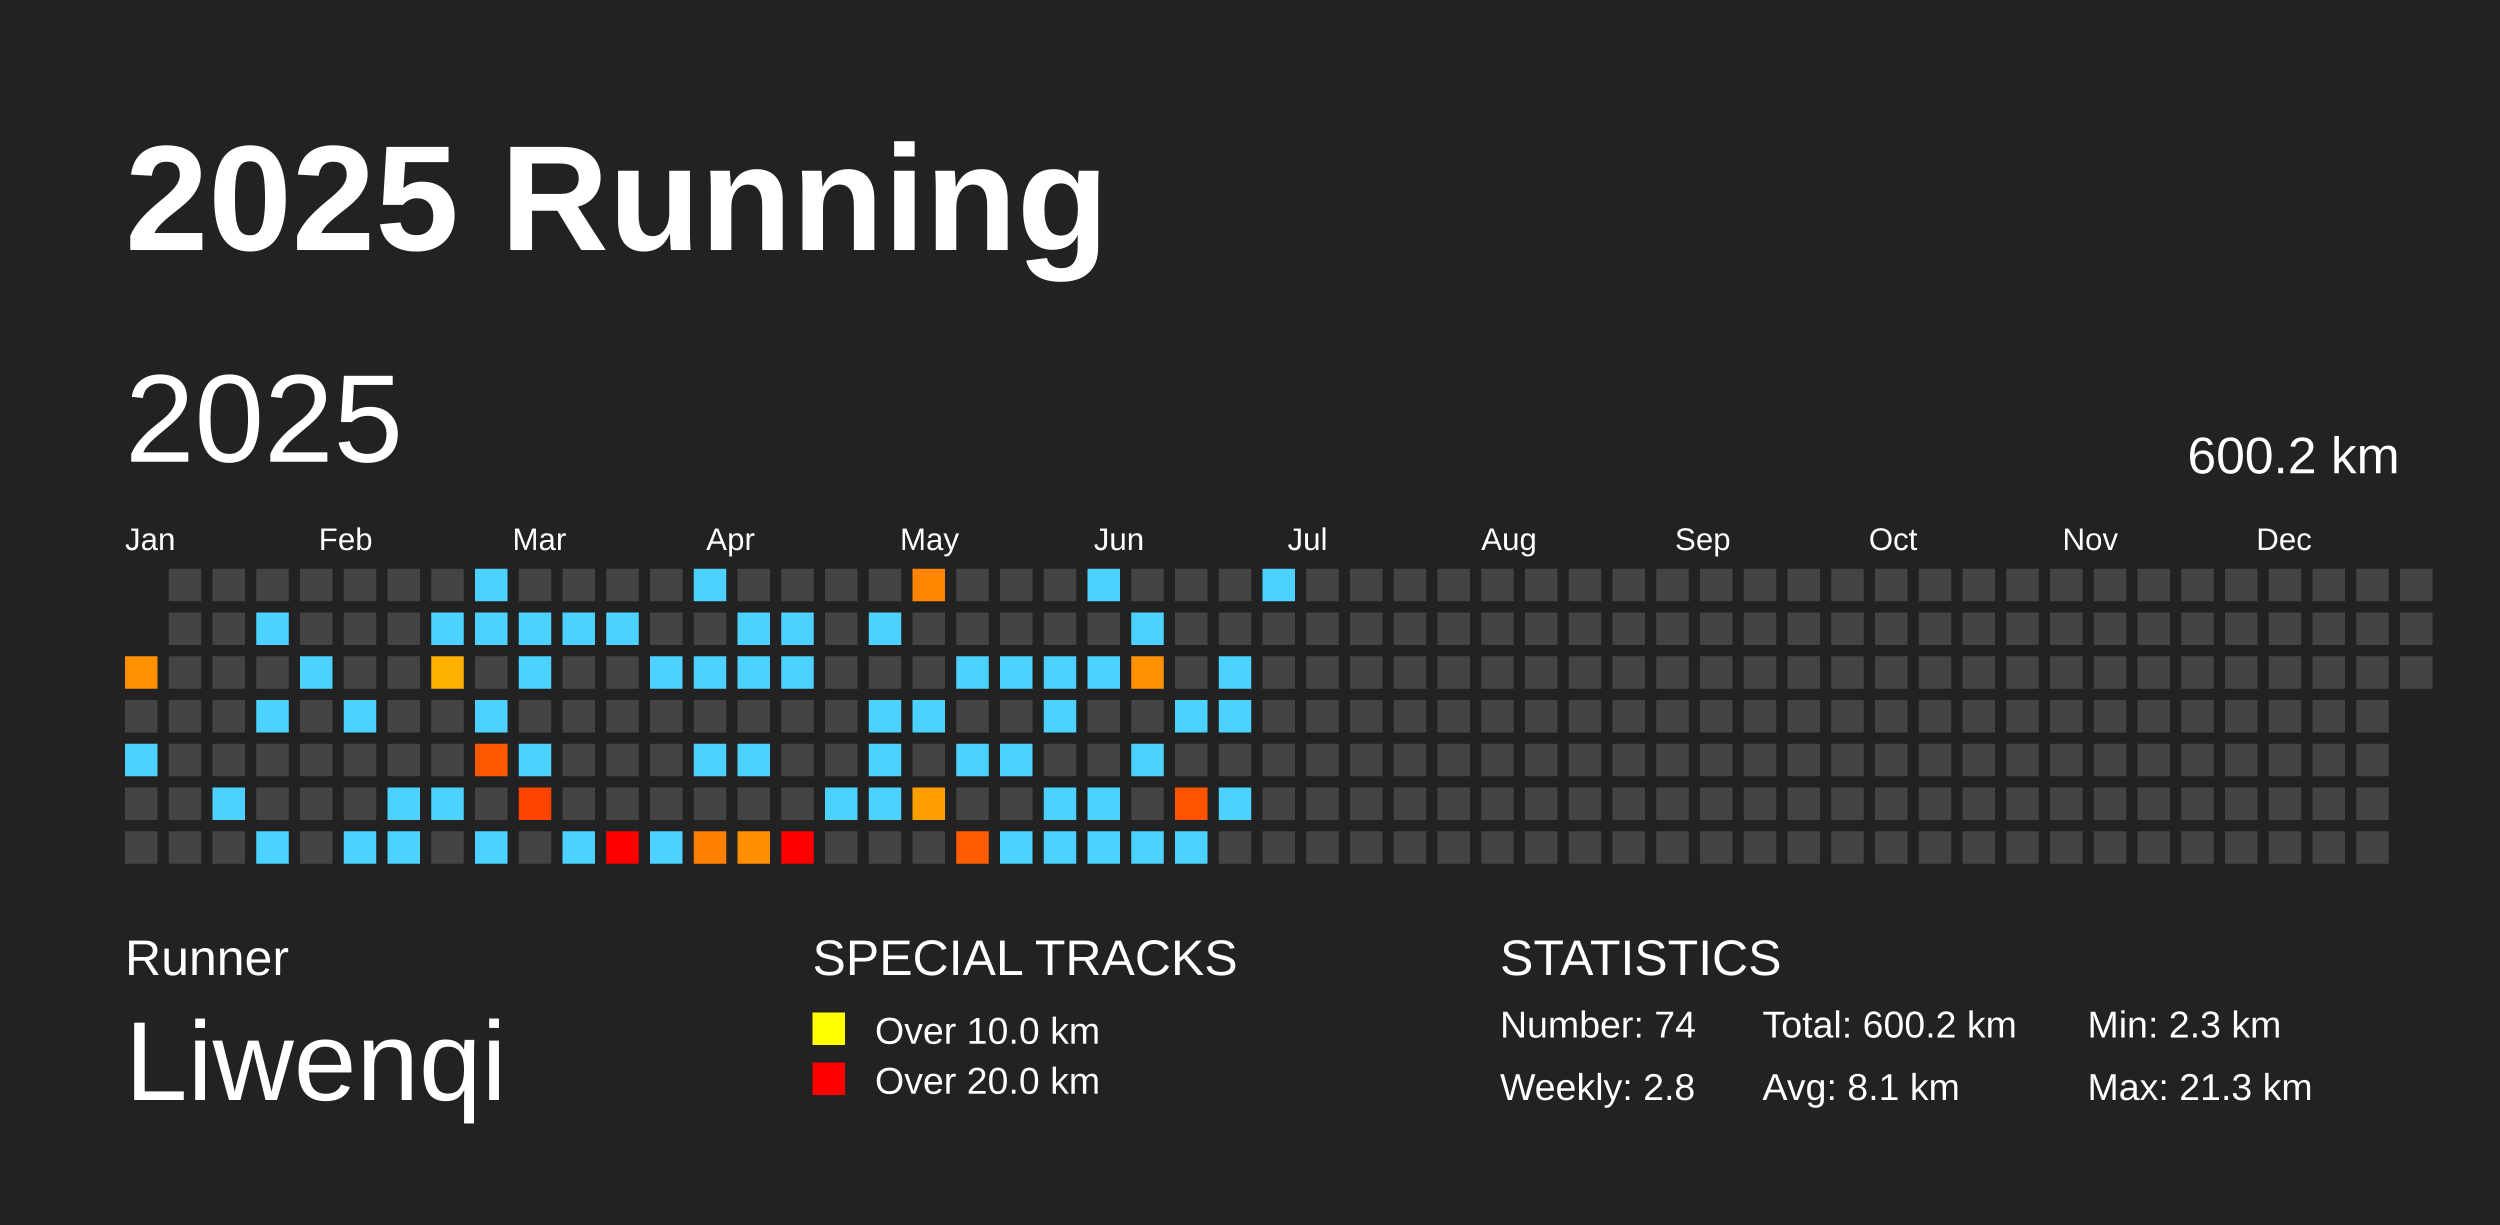
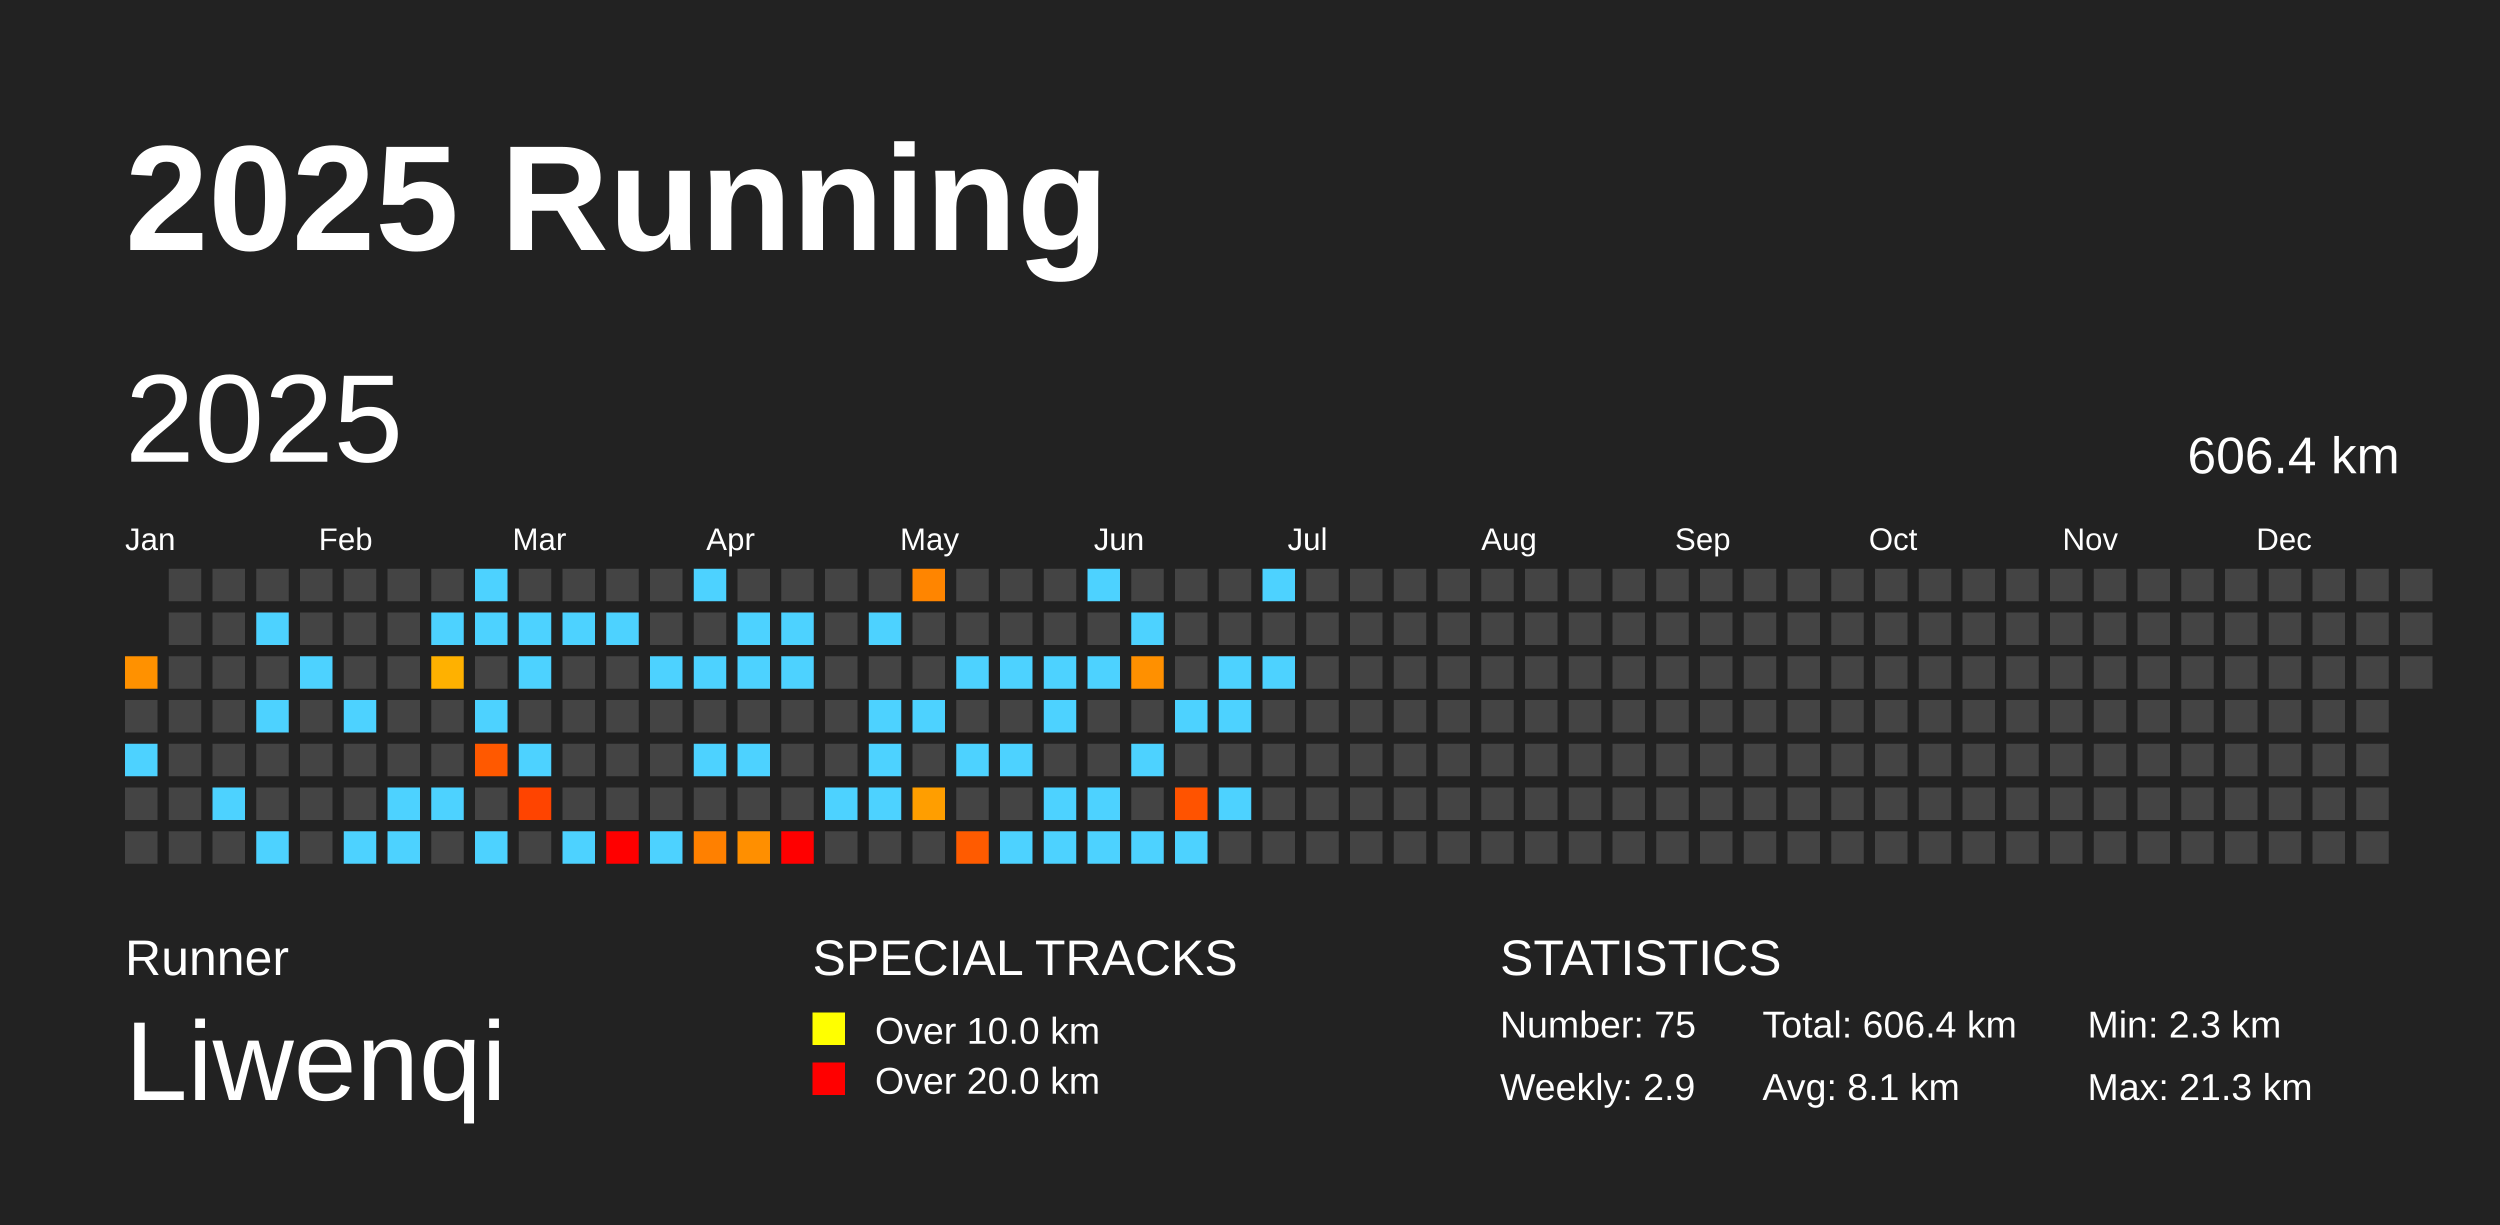
<svg xmlns="http://www.w3.org/2000/svg" baseProfile="full" height="98mm" version="1.1" viewBox="0,0,200,98" width="200mm">
  <defs />
  <rect fill="#222222" height="98" width="200" x="0" y="0" />
  <text fill="#FFFFFF" style="font-size:12px; font-family:Arial; font-weight:bold;" x="10" y="20">2025 Running</text>
  <text fill="#FFFFFF" style="font-size:4px; font-family:Arial" x="10" y="78">Runner</text>
  <text fill="#FFFFFF" style="font-size:9px; font-family:Arial" x="10" y="88">Liwenqi</text>
  <text fill="#FFFFFF" style="font-size:4px; font-family:Arial" x="65" y="78">SPECIAL TRACKS</text>
  <rect fill="yellow" height="2.6" width="2.6" x="65" y="81" />
  <text fill="#FFFFFF" style="font-size:3px; font-family:Arial" x="70" y="83.5">Over 10.0 km</text>
  <rect fill="red" height="2.6" width="2.6" x="65" y="85" />
  <text fill="#FFFFFF" style="font-size:3px; font-family:Arial" x="70" y="87.5">Over 20.0 km</text>
  <text fill="#FFFFFF" style="font-size:4px; font-family:Arial" x="120" y="78">STATISTICS</text>
-   <text fill="#FFFFFF" style="font-size:3px; font-family:Arial" x="120" y="83">Number: 74</text>
-   <text fill="#FFFFFF" style="font-size:3px; font-family:Arial" x="120" y="88">Weekly: 2.8</text>
-   <text fill="#FFFFFF" style="font-size:3px; font-family:Arial" x="141" y="83">Total: 600.2 km</text>
+   <text fill="#FFFFFF" style="font-size:3px; font-family:Arial" x="120" y="83">Number: 75</text>
+   <text fill="#FFFFFF" style="font-size:3px; font-family:Arial" x="120" y="88">Weekly: 2.9</text>
+   <text fill="#FFFFFF" style="font-size:3px; font-family:Arial" x="141" y="83">Total: 606.4 km</text>
  <text fill="#FFFFFF" style="font-size:3px; font-family:Arial" x="141" y="88">Avg: 8.1 km</text>
  <text fill="#FFFFFF" style="font-size:3px; font-family:Arial" x="167" y="83">Min: 2.3 km</text>
  <text fill="#FFFFFF" style="font-size:3px; font-family:Arial" x="167" y="88">Max: 21.3 km</text>
  <text dominant-baseline="hanging" fill="#FFFFFF" style="font-size:10.0px; font-family:Arial;" x="10" y="30">2025</text>
-   <text dominant-baseline="hanging" fill="#FFFFFF" style="font-size:4.125px; font-family:Arial;" x="175" y="35">600.2 km</text>
+   <text dominant-baseline="hanging" fill="#FFFFFF" style="font-size:4.125px; font-family:Arial;" x="175" y="35">606.4 km</text>
  <text fill="#FFFFFF" style="font-size:2.5px; font-family:Arial" x="10.0" y="44">Jan</text>
  <text fill="#FFFFFF" style="font-size:2.5px; font-family:Arial" x="25.5" y="44">Feb</text>
  <text fill="#FFFFFF" style="font-size:2.5px; font-family:Arial" x="41.0" y="44">Mar</text>
  <text fill="#FFFFFF" style="font-size:2.5px; font-family:Arial" x="56.5" y="44">Apr</text>
  <text fill="#FFFFFF" style="font-size:2.5px; font-family:Arial" x="72.0" y="44">May</text>
  <text fill="#FFFFFF" style="font-size:2.5px; font-family:Arial" x="87.5" y="44">Jun</text>
  <text fill="#FFFFFF" style="font-size:2.5px; font-family:Arial" x="103.0" y="44">Jul</text>
  <text fill="#FFFFFF" style="font-size:2.5px; font-family:Arial" x="118.5" y="44">Aug</text>
  <text fill="#FFFFFF" style="font-size:2.5px; font-family:Arial" x="134.0" y="44">Sep</text>
  <text fill="#FFFFFF" style="font-size:2.5px; font-family:Arial" x="149.5" y="44">Oct</text>
  <text fill="#FFFFFF" style="font-size:2.5px; font-family:Arial" x="165.0" y="44">Nov</text>
  <text fill="#FFFFFF" style="font-size:2.5px; font-family:Arial" x="180.5" y="44">Dec</text>
  <rect fill="#ff9100" height="2.6" width="2.6" x="10.0" y="52.5" />
  <rect fill="#444444" height="2.6" width="2.6" x="10.0" y="56.0" />
  <rect fill="#4dd2ff" height="2.6" width="2.6" x="10.0" y="59.5" />
  <rect fill="#444444" height="2.6" width="2.6" x="10.0" y="63.0" />
  <rect fill="#444444" height="2.6" width="2.6" x="10.0" y="66.5" />
  <rect fill="#444444" height="2.6" width="2.6" x="13.5" y="45.5" />
  <rect fill="#444444" height="2.6" width="2.6" x="13.5" y="49.0" />
  <rect fill="#444444" height="2.6" width="2.6" x="13.5" y="52.5" />
  <rect fill="#444444" height="2.6" width="2.6" x="13.5" y="56.0" />
  <rect fill="#444444" height="2.6" width="2.6" x="13.5" y="59.5" />
  <rect fill="#444444" height="2.6" width="2.6" x="13.5" y="63.0" />
  <rect fill="#444444" height="2.6" width="2.6" x="13.5" y="66.5" />
  <rect fill="#444444" height="2.6" width="2.6" x="17.0" y="45.5" />
  <rect fill="#444444" height="2.6" width="2.6" x="17.0" y="49.0" />
  <rect fill="#444444" height="2.6" width="2.6" x="17.0" y="52.5" />
  <rect fill="#444444" height="2.6" width="2.6" x="17.0" y="56.0" />
  <rect fill="#444444" height="2.6" width="2.6" x="17.0" y="59.5" />
  <rect fill="#4dd2ff" height="2.6" width="2.6" x="17.0" y="63.0" />
  <rect fill="#444444" height="2.6" width="2.6" x="17.0" y="66.5" />
  <rect fill="#444444" height="2.6" width="2.6" x="20.5" y="45.5" />
  <rect fill="#4dd2ff" height="2.6" width="2.6" x="20.5" y="49.0" />
  <rect fill="#444444" height="2.6" width="2.6" x="20.5" y="52.5" />
  <rect fill="#4dd2ff" height="2.6" width="2.6" x="20.5" y="56.0" />
  <rect fill="#444444" height="2.6" width="2.6" x="20.5" y="59.5" />
  <rect fill="#444444" height="2.6" width="2.6" x="20.5" y="63.0" />
  <rect fill="#4dd2ff" height="2.6" width="2.6" x="20.5" y="66.5" />
  <rect fill="#444444" height="2.6" width="2.6" x="24.0" y="45.5" />
  <rect fill="#444444" height="2.6" width="2.6" x="24.0" y="49.0" />
  <rect fill="#4dd2ff" height="2.6" width="2.6" x="24.0" y="52.5" />
  <rect fill="#444444" height="2.6" width="2.6" x="24.0" y="56.0" />
  <rect fill="#444444" height="2.6" width="2.6" x="24.0" y="59.5" />
  <rect fill="#444444" height="2.6" width="2.6" x="24.0" y="63.0" />
  <rect fill="#444444" height="2.6" width="2.6" x="24.0" y="66.5" />
  <rect fill="#444444" height="2.6" width="2.6" x="27.5" y="45.5" />
  <rect fill="#444444" height="2.6" width="2.6" x="27.5" y="49.0" />
  <rect fill="#444444" height="2.6" width="2.6" x="27.5" y="52.5" />
  <rect fill="#4dd2ff" height="2.6" width="2.6" x="27.5" y="56.0" />
  <rect fill="#444444" height="2.6" width="2.6" x="27.5" y="59.5" />
  <rect fill="#444444" height="2.6" width="2.6" x="27.5" y="63.0" />
  <rect fill="#4dd2ff" height="2.6" width="2.6" x="27.5" y="66.5" />
  <rect fill="#444444" height="2.6" width="2.6" x="31.0" y="45.5" />
  <rect fill="#444444" height="2.6" width="2.6" x="31.0" y="49.0" />
  <rect fill="#444444" height="2.6" width="2.6" x="31.0" y="52.5" />
  <rect fill="#444444" height="2.6" width="2.6" x="31.0" y="56.0" />
  <rect fill="#444444" height="2.6" width="2.6" x="31.0" y="59.5" />
  <rect fill="#4dd2ff" height="2.6" width="2.6" x="31.0" y="63.0" />
  <rect fill="#4dd2ff" height="2.6" width="2.6" x="31.0" y="66.5" />
  <rect fill="#444444" height="2.6" width="2.6" x="34.5" y="45.5" />
  <rect fill="#4dd2ff" height="2.6" width="2.6" x="34.5" y="49.0" />
  <rect fill="#ffb100" height="2.6" width="2.6" x="34.5" y="52.5" />
  <rect fill="#444444" height="2.6" width="2.6" x="34.5" y="56.0" />
  <rect fill="#444444" height="2.6" width="2.6" x="34.5" y="59.5" />
  <rect fill="#4dd2ff" height="2.6" width="2.6" x="34.5" y="63.0" />
  <rect fill="#444444" height="2.6" width="2.6" x="34.5" y="66.5" />
  <rect fill="#4dd2ff" height="2.6" width="2.6" x="38.0" y="45.5" />
  <rect fill="#4dd2ff" height="2.6" width="2.6" x="38.0" y="49.0" />
  <rect fill="#444444" height="2.6" width="2.6" x="38.0" y="52.5" />
  <rect fill="#4dd2ff" height="2.6" width="2.6" x="38.0" y="56.0" />
  <rect fill="#ff5900" height="2.6" width="2.6" x="38.0" y="59.5" />
  <rect fill="#444444" height="2.6" width="2.6" x="38.0" y="63.0" />
  <rect fill="#4dd2ff" height="2.6" width="2.6" x="38.0" y="66.5" />
  <rect fill="#444444" height="2.6" width="2.6" x="41.5" y="45.5" />
  <rect fill="#4dd2ff" height="2.6" width="2.6" x="41.5" y="49.0" />
  <rect fill="#4dd2ff" height="2.6" width="2.6" x="41.5" y="52.5" />
  <rect fill="#444444" height="2.6" width="2.6" x="41.5" y="56.0" />
  <rect fill="#4dd2ff" height="2.6" width="2.6" x="41.5" y="59.5" />
  <rect fill="#ff4400" height="2.6" width="2.6" x="41.5" y="63.0" />
  <rect fill="#444444" height="2.6" width="2.6" x="41.5" y="66.5" />
  <rect fill="#444444" height="2.6" width="2.6" x="45.0" y="45.5" />
  <rect fill="#4dd2ff" height="2.6" width="2.6" x="45.0" y="49.0" />
  <rect fill="#444444" height="2.6" width="2.6" x="45.0" y="52.5" />
  <rect fill="#444444" height="2.6" width="2.6" x="45.0" y="56.0" />
  <rect fill="#444444" height="2.6" width="2.6" x="45.0" y="59.5" />
  <rect fill="#444444" height="2.6" width="2.6" x="45.0" y="63.0" />
  <rect fill="#4dd2ff" height="2.6" width="2.6" x="45.0" y="66.5" />
  <rect fill="#444444" height="2.6" width="2.6" x="48.5" y="45.5" />
  <rect fill="#4dd2ff" height="2.6" width="2.6" x="48.5" y="49.0" />
  <rect fill="#444444" height="2.6" width="2.6" x="48.5" y="52.5" />
  <rect fill="#444444" height="2.6" width="2.6" x="48.5" y="56.0" />
  <rect fill="#444444" height="2.6" width="2.6" x="48.5" y="59.5" />
  <rect fill="#444444" height="2.6" width="2.6" x="48.5" y="63.0" />
  <rect fill="red" height="2.6" width="2.6" x="48.5" y="66.5" />
  <rect fill="#444444" height="2.6" width="2.6" x="52.0" y="45.5" />
  <rect fill="#444444" height="2.6" width="2.6" x="52.0" y="49.0" />
  <rect fill="#4dd2ff" height="2.6" width="2.6" x="52.0" y="52.5" />
  <rect fill="#444444" height="2.6" width="2.6" x="52.0" y="56.0" />
  <rect fill="#444444" height="2.6" width="2.6" x="52.0" y="59.5" />
  <rect fill="#444444" height="2.6" width="2.6" x="52.0" y="63.0" />
  <rect fill="#4dd2ff" height="2.6" width="2.6" x="52.0" y="66.5" />
  <rect fill="#4dd2ff" height="2.6" width="2.6" x="55.5" y="45.5" />
  <rect fill="#444444" height="2.6" width="2.6" x="55.5" y="49.0" />
  <rect fill="#4dd2ff" height="2.6" width="2.6" x="55.5" y="52.5" />
  <rect fill="#444444" height="2.6" width="2.6" x="55.5" y="56.0" />
  <rect fill="#4dd2ff" height="2.6" width="2.6" x="55.5" y="59.5" />
  <rect fill="#444444" height="2.6" width="2.6" x="55.5" y="63.0" />
  <rect fill="#ff8000" height="2.6" width="2.6" x="55.5" y="66.5" />
  <rect fill="#444444" height="2.6" width="2.6" x="59.0" y="45.5" />
  <rect fill="#4dd2ff" height="2.6" width="2.6" x="59.0" y="49.0" />
  <rect fill="#4dd2ff" height="2.6" width="2.6" x="59.0" y="52.5" />
  <rect fill="#444444" height="2.6" width="2.6" x="59.0" y="56.0" />
  <rect fill="#4dd2ff" height="2.6" width="2.6" x="59.0" y="59.5" />
  <rect fill="#444444" height="2.6" width="2.6" x="59.0" y="63.0" />
  <rect fill="#ff8f00" height="2.6" width="2.6" x="59.0" y="66.5" />
  <rect fill="#444444" height="2.6" width="2.6" x="62.5" y="45.5" />
  <rect fill="#4dd2ff" height="2.6" width="2.6" x="62.5" y="49.0" />
  <rect fill="#4dd2ff" height="2.6" width="2.6" x="62.5" y="52.5" />
  <rect fill="#444444" height="2.6" width="2.6" x="62.5" y="56.0" />
  <rect fill="#444444" height="2.6" width="2.6" x="62.5" y="59.5" />
  <rect fill="#444444" height="2.6" width="2.6" x="62.5" y="63.0" />
  <rect fill="red" height="2.6" width="2.6" x="62.5" y="66.5" />
  <rect fill="#444444" height="2.6" width="2.6" x="66.0" y="45.5" />
  <rect fill="#444444" height="2.6" width="2.6" x="66.0" y="49.0" />
  <rect fill="#444444" height="2.6" width="2.6" x="66.0" y="52.5" />
  <rect fill="#444444" height="2.6" width="2.6" x="66.0" y="56.0" />
  <rect fill="#444444" height="2.6" width="2.6" x="66.0" y="59.5" />
  <rect fill="#4dd2ff" height="2.6" width="2.6" x="66.0" y="63.0" />
  <rect fill="#444444" height="2.6" width="2.6" x="66.0" y="66.5" />
  <rect fill="#444444" height="2.6" width="2.6" x="69.5" y="45.5" />
  <rect fill="#4dd2ff" height="2.6" width="2.6" x="69.5" y="49.0" />
  <rect fill="#444444" height="2.6" width="2.6" x="69.5" y="52.5" />
  <rect fill="#4dd2ff" height="2.6" width="2.6" x="69.5" y="56.0" />
  <rect fill="#4dd2ff" height="2.6" width="2.6" x="69.5" y="59.5" />
  <rect fill="#4dd2ff" height="2.6" width="2.6" x="69.5" y="63.0" />
  <rect fill="#444444" height="2.6" width="2.6" x="69.5" y="66.5" />
  <rect fill="#ff8500" height="2.6" width="2.6" x="73.0" y="45.5" />
  <rect fill="#444444" height="2.6" width="2.6" x="73.0" y="49.0" />
  <rect fill="#444444" height="2.6" width="2.6" x="73.0" y="52.5" />
  <rect fill="#4dd2ff" height="2.6" width="2.6" x="73.0" y="56.0" />
  <rect fill="#444444" height="2.6" width="2.6" x="73.0" y="59.5" />
  <rect fill="#ff9e00" height="2.6" width="2.6" x="73.0" y="63.0" />
  <rect fill="#444444" height="2.6" width="2.6" x="73.0" y="66.5" />
  <rect fill="#444444" height="2.6" width="2.6" x="76.5" y="45.5" />
  <rect fill="#444444" height="2.6" width="2.6" x="76.5" y="49.0" />
  <rect fill="#4dd2ff" height="2.6" width="2.6" x="76.5" y="52.5" />
  <rect fill="#444444" height="2.6" width="2.6" x="76.5" y="56.0" />
  <rect fill="#4dd2ff" height="2.6" width="2.6" x="76.5" y="59.5" />
  <rect fill="#444444" height="2.6" width="2.6" x="76.5" y="63.0" />
  <rect fill="#ff5b00" height="2.6" width="2.6" x="76.5" y="66.5" />
  <rect fill="#444444" height="2.6" width="2.6" x="80.0" y="45.5" />
  <rect fill="#444444" height="2.6" width="2.6" x="80.0" y="49.0" />
  <rect fill="#4dd2ff" height="2.6" width="2.6" x="80.0" y="52.5" />
  <rect fill="#444444" height="2.6" width="2.6" x="80.0" y="56.0" />
  <rect fill="#4dd2ff" height="2.6" width="2.6" x="80.0" y="59.5" />
  <rect fill="#444444" height="2.6" width="2.6" x="80.0" y="63.0" />
  <rect fill="#4dd2ff" height="2.6" width="2.6" x="80.0" y="66.5" />
  <rect fill="#444444" height="2.6" width="2.6" x="83.5" y="45.5" />
  <rect fill="#444444" height="2.6" width="2.6" x="83.5" y="49.0" />
  <rect fill="#4dd2ff" height="2.6" width="2.6" x="83.5" y="52.5" />
  <rect fill="#4dd2ff" height="2.6" width="2.6" x="83.5" y="56.0" />
  <rect fill="#444444" height="2.6" width="2.6" x="83.5" y="59.5" />
  <rect fill="#4dd2ff" height="2.6" width="2.6" x="83.5" y="63.0" />
  <rect fill="#4dd2ff" height="2.6" width="2.6" x="83.5" y="66.5" />
  <rect fill="#4dd2ff" height="2.6" width="2.6" x="87.0" y="45.5" />
  <rect fill="#444444" height="2.6" width="2.6" x="87.0" y="49.0" />
  <rect fill="#4dd2ff" height="2.6" width="2.6" x="87.0" y="52.5" />
  <rect fill="#444444" height="2.6" width="2.6" x="87.0" y="56.0" />
  <rect fill="#444444" height="2.6" width="2.6" x="87.0" y="59.5" />
  <rect fill="#4dd2ff" height="2.6" width="2.6" x="87.0" y="63.0" />
  <rect fill="#4dd2ff" height="2.6" width="2.6" x="87.0" y="66.5" />
  <rect fill="#444444" height="2.6" width="2.6" x="90.5" y="45.5" />
  <rect fill="#4dd2ff" height="2.6" width="2.6" x="90.5" y="49.0" />
  <rect fill="#ff9000" height="2.6" width="2.6" x="90.5" y="52.5" />
  <rect fill="#444444" height="2.6" width="2.6" x="90.5" y="56.0" />
  <rect fill="#4dd2ff" height="2.6" width="2.6" x="90.5" y="59.5" />
  <rect fill="#444444" height="2.6" width="2.6" x="90.5" y="63.0" />
  <rect fill="#4dd2ff" height="2.6" width="2.6" x="90.5" y="66.5" />
  <rect fill="#444444" height="2.6" width="2.6" x="94.0" y="45.5" />
  <rect fill="#444444" height="2.6" width="2.6" x="94.0" y="49.0" />
  <rect fill="#444444" height="2.6" width="2.6" x="94.0" y="52.5" />
  <rect fill="#4dd2ff" height="2.6" width="2.6" x="94.0" y="56.0" />
  <rect fill="#444444" height="2.6" width="2.6" x="94.0" y="59.5" />
  <rect fill="#ff5300" height="2.6" width="2.6" x="94.0" y="63.0" />
  <rect fill="#4dd2ff" height="2.6" width="2.6" x="94.0" y="66.5" />
  <rect fill="#444444" height="2.6" width="2.6" x="97.5" y="45.5" />
  <rect fill="#444444" height="2.6" width="2.6" x="97.5" y="49.0" />
  <rect fill="#4dd2ff" height="2.6" width="2.6" x="97.5" y="52.5" />
  <rect fill="#4dd2ff" height="2.6" width="2.6" x="97.5" y="56.0" />
  <rect fill="#444444" height="2.6" width="2.6" x="97.5" y="59.5" />
  <rect fill="#4dd2ff" height="2.6" width="2.6" x="97.5" y="63.0" />
  <rect fill="#444444" height="2.6" width="2.6" x="97.5" y="66.5" />
  <rect fill="#4dd2ff" height="2.6" width="2.6" x="101.0" y="45.5" />
  <rect fill="#444444" height="2.6" width="2.6" x="101.0" y="49.0" />
-   <rect fill="#444444" height="2.6" width="2.6" x="101.0" y="52.5" />
+   <rect fill="#4dd2ff" height="2.6" width="2.6" x="101.0" y="52.5" />
  <rect fill="#444444" height="2.6" width="2.6" x="101.0" y="56.0" />
  <rect fill="#444444" height="2.6" width="2.6" x="101.0" y="59.5" />
  <rect fill="#444444" height="2.6" width="2.6" x="101.0" y="63.0" />
  <rect fill="#444444" height="2.6" width="2.6" x="101.0" y="66.5" />
  <rect fill="#444444" height="2.6" width="2.6" x="104.5" y="45.5" />
  <rect fill="#444444" height="2.6" width="2.6" x="104.5" y="49.0" />
  <rect fill="#444444" height="2.6" width="2.6" x="104.5" y="52.5" />
  <rect fill="#444444" height="2.6" width="2.6" x="104.5" y="56.0" />
  <rect fill="#444444" height="2.6" width="2.6" x="104.5" y="59.5" />
  <rect fill="#444444" height="2.6" width="2.6" x="104.5" y="63.0" />
  <rect fill="#444444" height="2.6" width="2.6" x="104.5" y="66.5" />
  <rect fill="#444444" height="2.6" width="2.6" x="108.0" y="45.5" />
  <rect fill="#444444" height="2.6" width="2.6" x="108.0" y="49.0" />
  <rect fill="#444444" height="2.6" width="2.6" x="108.0" y="52.5" />
  <rect fill="#444444" height="2.6" width="2.6" x="108.0" y="56.0" />
  <rect fill="#444444" height="2.6" width="2.6" x="108.0" y="59.5" />
  <rect fill="#444444" height="2.6" width="2.6" x="108.0" y="63.0" />
  <rect fill="#444444" height="2.6" width="2.6" x="108.0" y="66.5" />
  <rect fill="#444444" height="2.6" width="2.6" x="111.5" y="45.5" />
  <rect fill="#444444" height="2.6" width="2.6" x="111.5" y="49.0" />
  <rect fill="#444444" height="2.6" width="2.6" x="111.5" y="52.5" />
  <rect fill="#444444" height="2.6" width="2.6" x="111.5" y="56.0" />
  <rect fill="#444444" height="2.6" width="2.6" x="111.5" y="59.5" />
  <rect fill="#444444" height="2.6" width="2.6" x="111.5" y="63.0" />
  <rect fill="#444444" height="2.6" width="2.6" x="111.5" y="66.5" />
  <rect fill="#444444" height="2.6" width="2.6" x="115.0" y="45.5" />
  <rect fill="#444444" height="2.6" width="2.6" x="115.0" y="49.0" />
  <rect fill="#444444" height="2.6" width="2.6" x="115.0" y="52.5" />
  <rect fill="#444444" height="2.6" width="2.6" x="115.0" y="56.0" />
  <rect fill="#444444" height="2.6" width="2.6" x="115.0" y="59.5" />
  <rect fill="#444444" height="2.6" width="2.6" x="115.0" y="63.0" />
  <rect fill="#444444" height="2.6" width="2.6" x="115.0" y="66.5" />
  <rect fill="#444444" height="2.6" width="2.6" x="118.5" y="45.5" />
  <rect fill="#444444" height="2.6" width="2.6" x="118.5" y="49.0" />
  <rect fill="#444444" height="2.6" width="2.6" x="118.5" y="52.5" />
  <rect fill="#444444" height="2.6" width="2.6" x="118.5" y="56.0" />
  <rect fill="#444444" height="2.6" width="2.6" x="118.5" y="59.5" />
  <rect fill="#444444" height="2.6" width="2.6" x="118.5" y="63.0" />
  <rect fill="#444444" height="2.6" width="2.6" x="118.5" y="66.5" />
  <rect fill="#444444" height="2.6" width="2.6" x="122.0" y="45.5" />
  <rect fill="#444444" height="2.6" width="2.6" x="122.0" y="49.0" />
  <rect fill="#444444" height="2.6" width="2.6" x="122.0" y="52.5" />
  <rect fill="#444444" height="2.6" width="2.6" x="122.0" y="56.0" />
  <rect fill="#444444" height="2.6" width="2.6" x="122.0" y="59.5" />
  <rect fill="#444444" height="2.6" width="2.6" x="122.0" y="63.0" />
  <rect fill="#444444" height="2.6" width="2.6" x="122.0" y="66.5" />
  <rect fill="#444444" height="2.6" width="2.6" x="125.5" y="45.5" />
  <rect fill="#444444" height="2.6" width="2.6" x="125.5" y="49.0" />
  <rect fill="#444444" height="2.6" width="2.6" x="125.5" y="52.5" />
  <rect fill="#444444" height="2.6" width="2.6" x="125.5" y="56.0" />
  <rect fill="#444444" height="2.6" width="2.6" x="125.5" y="59.5" />
  <rect fill="#444444" height="2.6" width="2.6" x="125.5" y="63.0" />
  <rect fill="#444444" height="2.6" width="2.6" x="125.5" y="66.5" />
  <rect fill="#444444" height="2.6" width="2.6" x="129.0" y="45.5" />
  <rect fill="#444444" height="2.6" width="2.6" x="129.0" y="49.0" />
  <rect fill="#444444" height="2.6" width="2.6" x="129.0" y="52.5" />
  <rect fill="#444444" height="2.6" width="2.6" x="129.0" y="56.0" />
  <rect fill="#444444" height="2.6" width="2.6" x="129.0" y="59.5" />
  <rect fill="#444444" height="2.6" width="2.6" x="129.0" y="63.0" />
  <rect fill="#444444" height="2.6" width="2.6" x="129.0" y="66.5" />
  <rect fill="#444444" height="2.6" width="2.6" x="132.5" y="45.5" />
  <rect fill="#444444" height="2.6" width="2.6" x="132.5" y="49.0" />
  <rect fill="#444444" height="2.6" width="2.6" x="132.5" y="52.5" />
  <rect fill="#444444" height="2.6" width="2.6" x="132.5" y="56.0" />
  <rect fill="#444444" height="2.6" width="2.6" x="132.5" y="59.5" />
  <rect fill="#444444" height="2.6" width="2.6" x="132.5" y="63.0" />
  <rect fill="#444444" height="2.6" width="2.6" x="132.5" y="66.5" />
  <rect fill="#444444" height="2.6" width="2.6" x="136.0" y="45.5" />
  <rect fill="#444444" height="2.6" width="2.6" x="136.0" y="49.0" />
  <rect fill="#444444" height="2.6" width="2.6" x="136.0" y="52.5" />
  <rect fill="#444444" height="2.6" width="2.6" x="136.0" y="56.0" />
  <rect fill="#444444" height="2.6" width="2.6" x="136.0" y="59.5" />
  <rect fill="#444444" height="2.6" width="2.6" x="136.0" y="63.0" />
  <rect fill="#444444" height="2.6" width="2.6" x="136.0" y="66.5" />
  <rect fill="#444444" height="2.6" width="2.6" x="139.5" y="45.5" />
  <rect fill="#444444" height="2.6" width="2.6" x="139.5" y="49.0" />
  <rect fill="#444444" height="2.6" width="2.6" x="139.5" y="52.5" />
  <rect fill="#444444" height="2.6" width="2.6" x="139.5" y="56.0" />
  <rect fill="#444444" height="2.6" width="2.6" x="139.5" y="59.5" />
  <rect fill="#444444" height="2.6" width="2.6" x="139.5" y="63.0" />
  <rect fill="#444444" height="2.6" width="2.6" x="139.5" y="66.5" />
  <rect fill="#444444" height="2.6" width="2.6" x="143.0" y="45.5" />
  <rect fill="#444444" height="2.6" width="2.6" x="143.0" y="49.0" />
  <rect fill="#444444" height="2.6" width="2.6" x="143.0" y="52.5" />
  <rect fill="#444444" height="2.6" width="2.6" x="143.0" y="56.0" />
  <rect fill="#444444" height="2.6" width="2.6" x="143.0" y="59.5" />
  <rect fill="#444444" height="2.6" width="2.6" x="143.0" y="63.0" />
  <rect fill="#444444" height="2.6" width="2.6" x="143.0" y="66.5" />
  <rect fill="#444444" height="2.6" width="2.6" x="146.5" y="45.5" />
  <rect fill="#444444" height="2.6" width="2.6" x="146.5" y="49.0" />
  <rect fill="#444444" height="2.6" width="2.6" x="146.5" y="52.5" />
  <rect fill="#444444" height="2.6" width="2.6" x="146.5" y="56.0" />
  <rect fill="#444444" height="2.6" width="2.6" x="146.5" y="59.5" />
  <rect fill="#444444" height="2.6" width="2.6" x="146.5" y="63.0" />
  <rect fill="#444444" height="2.6" width="2.6" x="146.5" y="66.5" />
  <rect fill="#444444" height="2.6" width="2.6" x="150.0" y="45.5" />
  <rect fill="#444444" height="2.6" width="2.6" x="150.0" y="49.0" />
  <rect fill="#444444" height="2.6" width="2.6" x="150.0" y="52.5" />
  <rect fill="#444444" height="2.6" width="2.6" x="150.0" y="56.0" />
  <rect fill="#444444" height="2.6" width="2.6" x="150.0" y="59.5" />
  <rect fill="#444444" height="2.6" width="2.6" x="150.0" y="63.0" />
  <rect fill="#444444" height="2.6" width="2.6" x="150.0" y="66.5" />
  <rect fill="#444444" height="2.6" width="2.6" x="153.5" y="45.5" />
  <rect fill="#444444" height="2.6" width="2.6" x="153.5" y="49.0" />
  <rect fill="#444444" height="2.6" width="2.6" x="153.5" y="52.5" />
  <rect fill="#444444" height="2.6" width="2.6" x="153.5" y="56.0" />
  <rect fill="#444444" height="2.6" width="2.6" x="153.5" y="59.5" />
  <rect fill="#444444" height="2.6" width="2.6" x="153.5" y="63.0" />
  <rect fill="#444444" height="2.6" width="2.6" x="153.5" y="66.5" />
  <rect fill="#444444" height="2.6" width="2.6" x="157.0" y="45.5" />
  <rect fill="#444444" height="2.6" width="2.6" x="157.0" y="49.0" />
  <rect fill="#444444" height="2.6" width="2.6" x="157.0" y="52.5" />
  <rect fill="#444444" height="2.6" width="2.6" x="157.0" y="56.0" />
  <rect fill="#444444" height="2.6" width="2.6" x="157.0" y="59.5" />
  <rect fill="#444444" height="2.6" width="2.6" x="157.0" y="63.0" />
  <rect fill="#444444" height="2.6" width="2.6" x="157.0" y="66.5" />
  <rect fill="#444444" height="2.6" width="2.6" x="160.5" y="45.5" />
  <rect fill="#444444" height="2.6" width="2.6" x="160.5" y="49.0" />
  <rect fill="#444444" height="2.6" width="2.6" x="160.5" y="52.5" />
  <rect fill="#444444" height="2.6" width="2.6" x="160.5" y="56.0" />
  <rect fill="#444444" height="2.6" width="2.6" x="160.5" y="59.5" />
  <rect fill="#444444" height="2.6" width="2.6" x="160.5" y="63.0" />
  <rect fill="#444444" height="2.6" width="2.6" x="160.5" y="66.5" />
  <rect fill="#444444" height="2.6" width="2.6" x="164.0" y="45.5" />
  <rect fill="#444444" height="2.6" width="2.6" x="164.0" y="49.0" />
  <rect fill="#444444" height="2.6" width="2.6" x="164.0" y="52.5" />
  <rect fill="#444444" height="2.6" width="2.6" x="164.0" y="56.0" />
  <rect fill="#444444" height="2.6" width="2.6" x="164.0" y="59.5" />
  <rect fill="#444444" height="2.6" width="2.6" x="164.0" y="63.0" />
  <rect fill="#444444" height="2.6" width="2.6" x="164.0" y="66.5" />
  <rect fill="#444444" height="2.6" width="2.6" x="167.5" y="45.5" />
  <rect fill="#444444" height="2.6" width="2.6" x="167.5" y="49.0" />
  <rect fill="#444444" height="2.6" width="2.6" x="167.5" y="52.5" />
  <rect fill="#444444" height="2.6" width="2.6" x="167.5" y="56.0" />
  <rect fill="#444444" height="2.6" width="2.6" x="167.5" y="59.5" />
  <rect fill="#444444" height="2.6" width="2.6" x="167.5" y="63.0" />
  <rect fill="#444444" height="2.6" width="2.6" x="167.5" y="66.5" />
  <rect fill="#444444" height="2.6" width="2.6" x="171.0" y="45.5" />
  <rect fill="#444444" height="2.6" width="2.6" x="171.0" y="49.0" />
  <rect fill="#444444" height="2.6" width="2.6" x="171.0" y="52.5" />
  <rect fill="#444444" height="2.6" width="2.6" x="171.0" y="56.0" />
  <rect fill="#444444" height="2.6" width="2.6" x="171.0" y="59.5" />
  <rect fill="#444444" height="2.6" width="2.6" x="171.0" y="63.0" />
  <rect fill="#444444" height="2.6" width="2.6" x="171.0" y="66.5" />
  <rect fill="#444444" height="2.6" width="2.6" x="174.5" y="45.5" />
  <rect fill="#444444" height="2.6" width="2.6" x="174.5" y="49.0" />
  <rect fill="#444444" height="2.6" width="2.6" x="174.5" y="52.5" />
  <rect fill="#444444" height="2.6" width="2.6" x="174.5" y="56.0" />
  <rect fill="#444444" height="2.6" width="2.6" x="174.5" y="59.5" />
  <rect fill="#444444" height="2.6" width="2.6" x="174.5" y="63.0" />
  <rect fill="#444444" height="2.6" width="2.6" x="174.5" y="66.5" />
  <rect fill="#444444" height="2.6" width="2.6" x="178.0" y="45.5" />
  <rect fill="#444444" height="2.6" width="2.6" x="178.0" y="49.0" />
  <rect fill="#444444" height="2.6" width="2.6" x="178.0" y="52.5" />
  <rect fill="#444444" height="2.6" width="2.6" x="178.0" y="56.0" />
  <rect fill="#444444" height="2.6" width="2.6" x="178.0" y="59.5" />
  <rect fill="#444444" height="2.6" width="2.6" x="178.0" y="63.0" />
  <rect fill="#444444" height="2.6" width="2.6" x="178.0" y="66.5" />
  <rect fill="#444444" height="2.6" width="2.6" x="181.5" y="45.5" />
  <rect fill="#444444" height="2.6" width="2.6" x="181.5" y="49.0" />
  <rect fill="#444444" height="2.6" width="2.6" x="181.5" y="52.5" />
  <rect fill="#444444" height="2.6" width="2.6" x="181.5" y="56.0" />
  <rect fill="#444444" height="2.6" width="2.6" x="181.5" y="59.5" />
  <rect fill="#444444" height="2.6" width="2.6" x="181.5" y="63.0" />
  <rect fill="#444444" height="2.6" width="2.6" x="181.5" y="66.5" />
  <rect fill="#444444" height="2.6" width="2.6" x="185.0" y="45.5" />
  <rect fill="#444444" height="2.6" width="2.6" x="185.0" y="49.0" />
  <rect fill="#444444" height="2.6" width="2.6" x="185.0" y="52.5" />
  <rect fill="#444444" height="2.6" width="2.6" x="185.0" y="56.0" />
  <rect fill="#444444" height="2.6" width="2.6" x="185.0" y="59.5" />
  <rect fill="#444444" height="2.6" width="2.6" x="185.0" y="63.0" />
  <rect fill="#444444" height="2.6" width="2.6" x="185.0" y="66.5" />
  <rect fill="#444444" height="2.6" width="2.6" x="188.5" y="45.5" />
  <rect fill="#444444" height="2.6" width="2.6" x="188.5" y="49.0" />
  <rect fill="#444444" height="2.6" width="2.6" x="188.5" y="52.5" />
  <rect fill="#444444" height="2.6" width="2.6" x="188.5" y="56.0" />
  <rect fill="#444444" height="2.6" width="2.6" x="188.5" y="59.5" />
  <rect fill="#444444" height="2.6" width="2.6" x="188.5" y="63.0" />
  <rect fill="#444444" height="2.6" width="2.6" x="188.5" y="66.5" />
  <rect fill="#444444" height="2.6" width="2.6" x="192.0" y="45.5" />
  <rect fill="#444444" height="2.6" width="2.6" x="192.0" y="49.0" />
  <rect fill="#444444" height="2.6" width="2.6" x="192.0" y="52.5" />
</svg>
